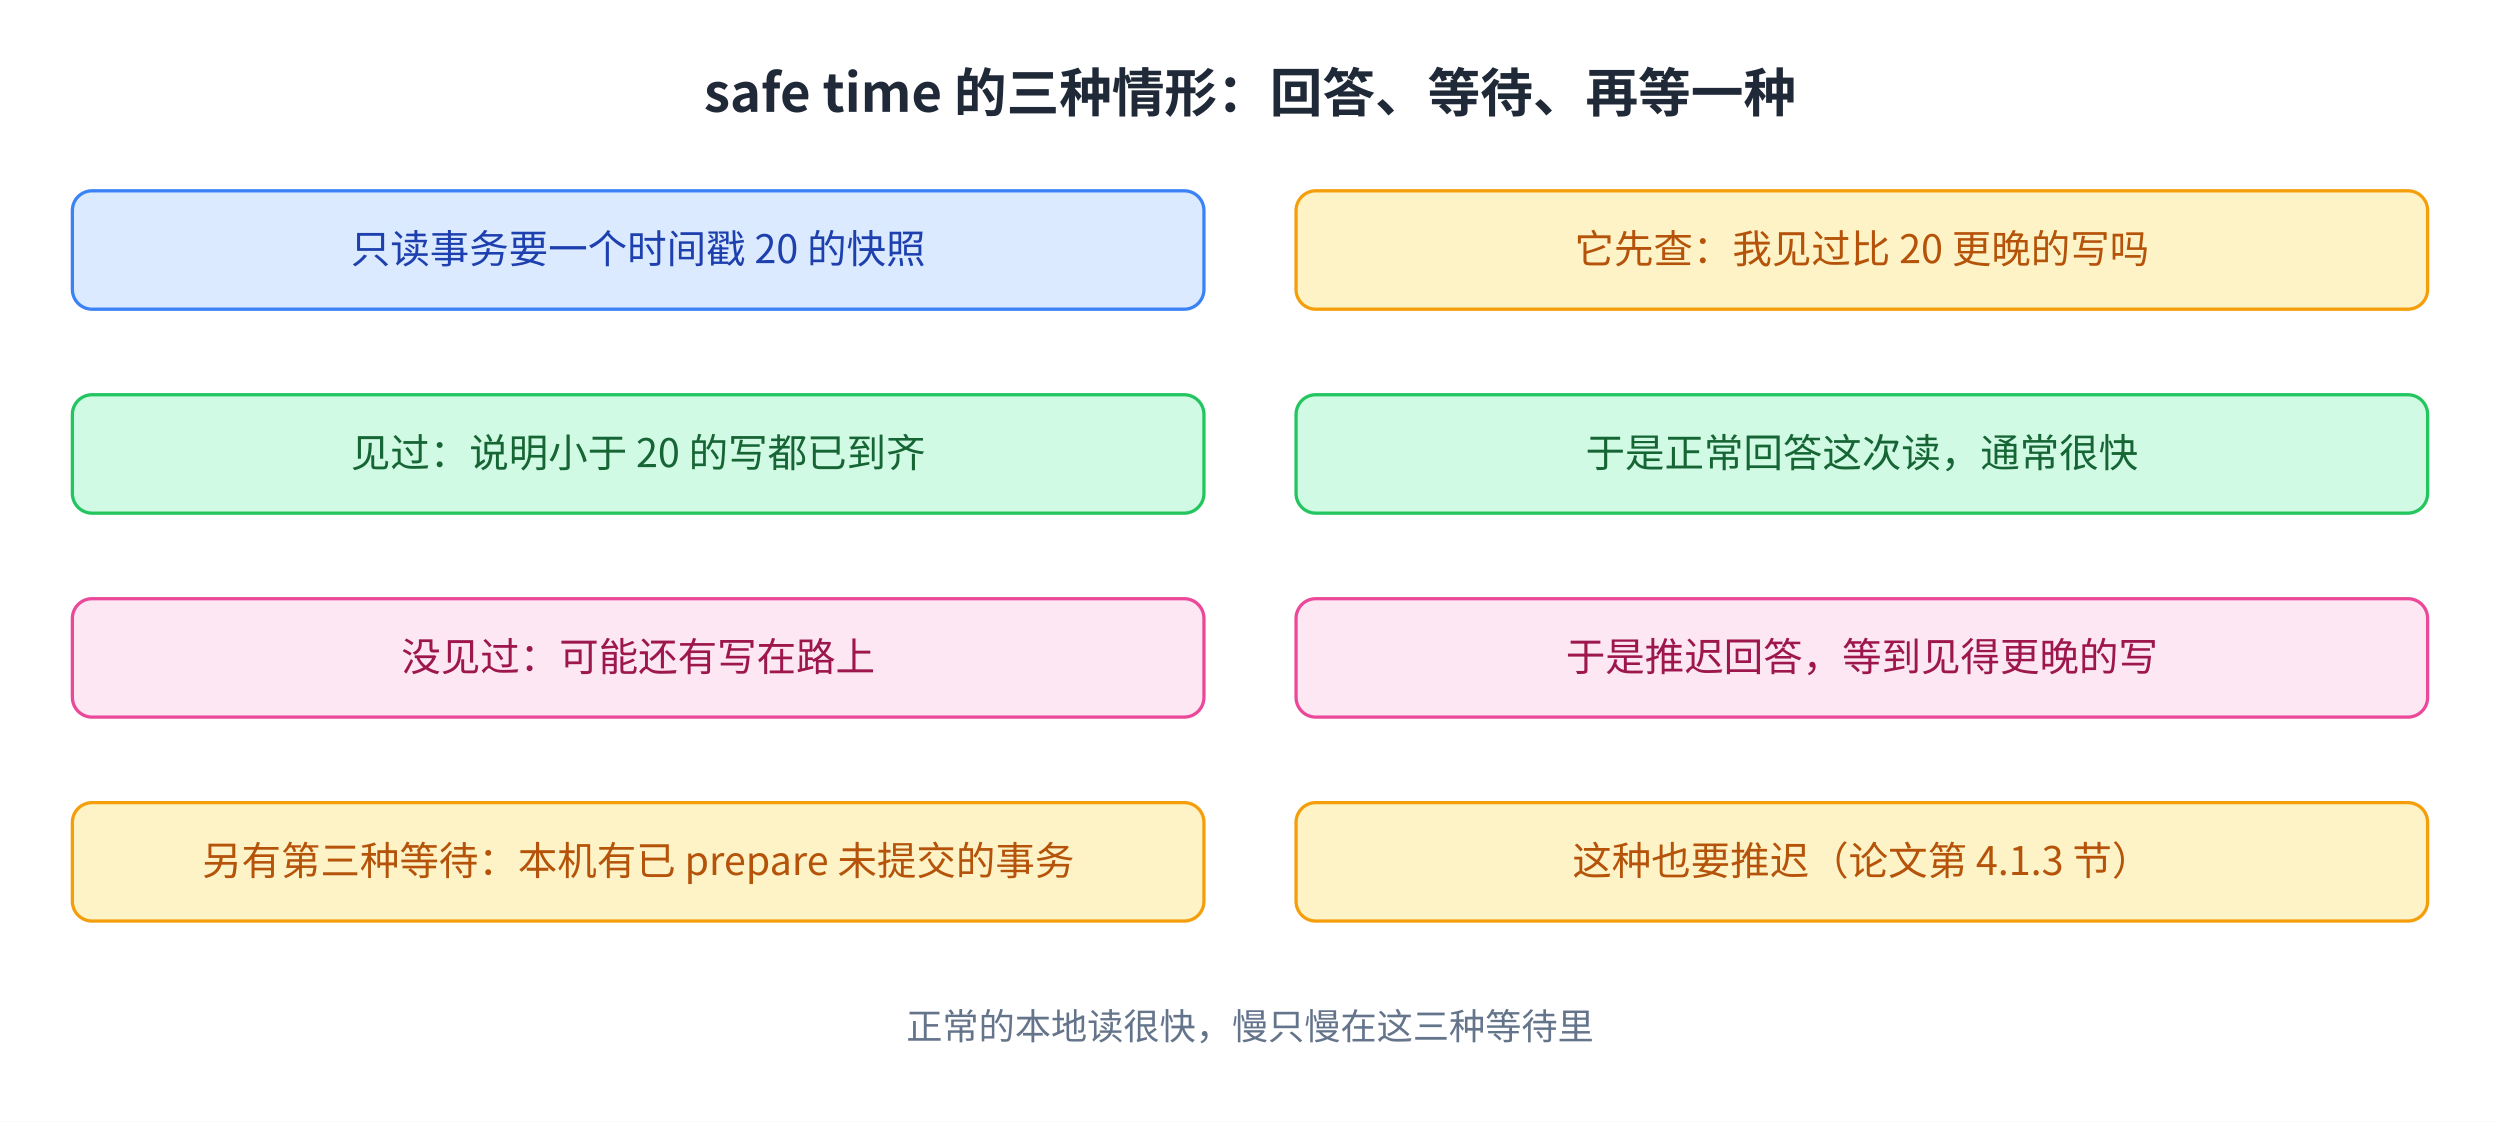
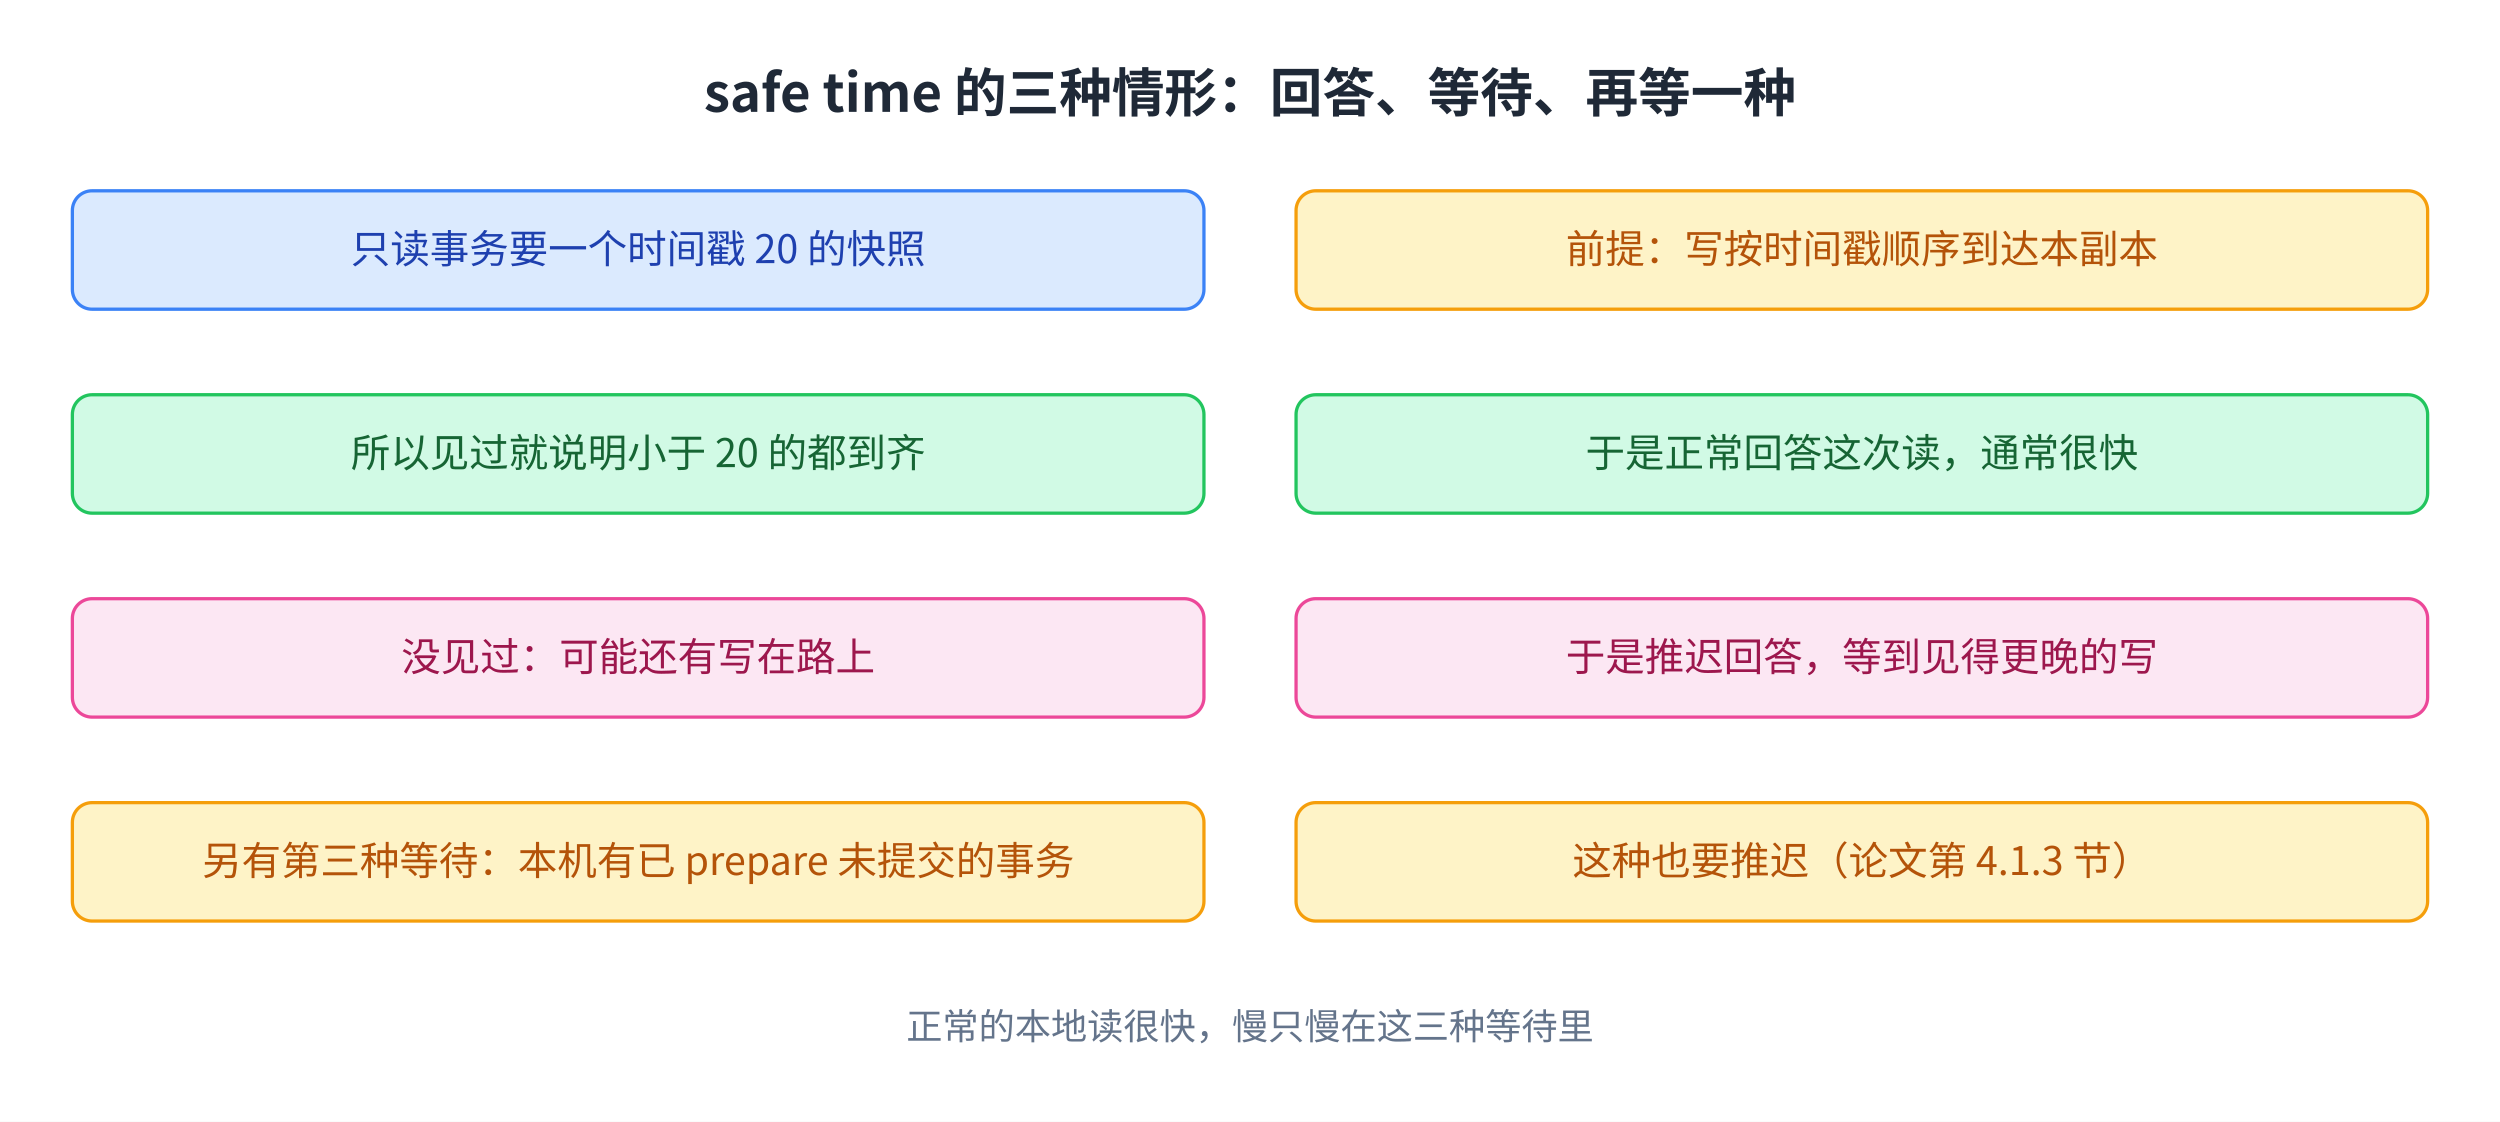
<svg xmlns="http://www.w3.org/2000/svg" viewBox="0 0 760 341" width="760" height="341" role="img" aria-labelledby="fig-spanner-16-title fig-spanner-16-desc">
  <defs>
    <style>
      text { font-family: 'PingFang SC', 'Microsoft YaHei', 'Noto Sans CJK SC', system-ui, sans-serif; }
    </style>
    <marker id="arrow" markerWidth="8" markerHeight="8" refX="2" refY="4" orient="auto" markerUnits="userSpaceOnUse">
      <path d="M0,0 L8,4 L0,8 L2,4 z" fill="#64748b" />
    </marker>
  </defs>
  <rect x="0" y="0" width="760" height="341" fill="#ffffff" />
  <text x="380" y="34" font-size="16" font-weight="600" fill="#1f2937" text-anchor="middle">safe time 的三种情形：回答、等待、再等一种</text>
  <rect x="22" y="58" width="344" height="36" rx="6" fill="#dbeafe" stroke="#3b82f6" />
  <text x="194" y="80" font-size="12" fill="#1e40af" text-anchor="middle">只读事务要一个时间戳 20 的快照</text>
  <rect x="394" y="58" width="344" height="36" rx="6" fill="#fef3c7" stroke="#f59e0b" />
-   <text x="566" y="80" font-size="12" fill="#b45309" text-anchor="middle">它先查：我见过比 20 更晚的写吗</text>
+   <text x="566" y="80" font-size="12" fill="#b45309" text-anchor="middle">前提：写按时间戳顺序到达本副本</text>
  <rect x="22" y="120" width="344" height="36" rx="6" fill="#d1fae5" stroke="#22c55e" />
-   <text x="194" y="142" font-size="12" fill="#166534" text-anchor="middle">见过：说明小于 20 的写都已到齐</text>
+   <text x="194" y="142" font-size="12" fill="#166534" text-anchor="middle">所以见过就说明小于 20 的都到齐</text>
  <rect x="394" y="120" width="344" height="36" rx="6" fill="#d1fae5" stroke="#22c55e" />
  <text x="566" y="142" font-size="12" fill="#166534" text-anchor="middle">于是正常回答这次读，通常很快</text>
  <rect x="22" y="182" width="344" height="36" rx="6" fill="#fce7f3" stroke="#ec4899" />
  <text x="194" y="204" font-size="12" fill="#9d174d" text-anchor="middle">没见过：可能还有写在路上</text>
  <rect x="394" y="182" width="344" height="36" rx="6" fill="#fce7f3" stroke="#ec4899" />
  <text x="566" y="204" font-size="12" fill="#9d174d" text-anchor="middle">于是推迟回答，等到见得更晚的写</text>
  <rect x="22" y="244" width="344" height="36" rx="6" fill="#fef3c7" stroke="#f59e0b" />
  <text x="194" y="266" font-size="12" fill="#b45309" text-anchor="middle">另有第三种等待：本机有已 prepare 未提交的事务</text>
  <rect x="394" y="244" width="344" height="36" rx="6" fill="#fef3c7" stroke="#f59e0b" />
  <text x="566" y="266" font-size="12" fill="#b45309" text-anchor="middle">这种也要推迟（论文第 4.1.3 节）</text>
  <text x="380" y="316" font-size="11" fill="#64748b" text-anchor="middle">正常的本地读很快，慢只慢在这三种等待里</text>
</svg>
